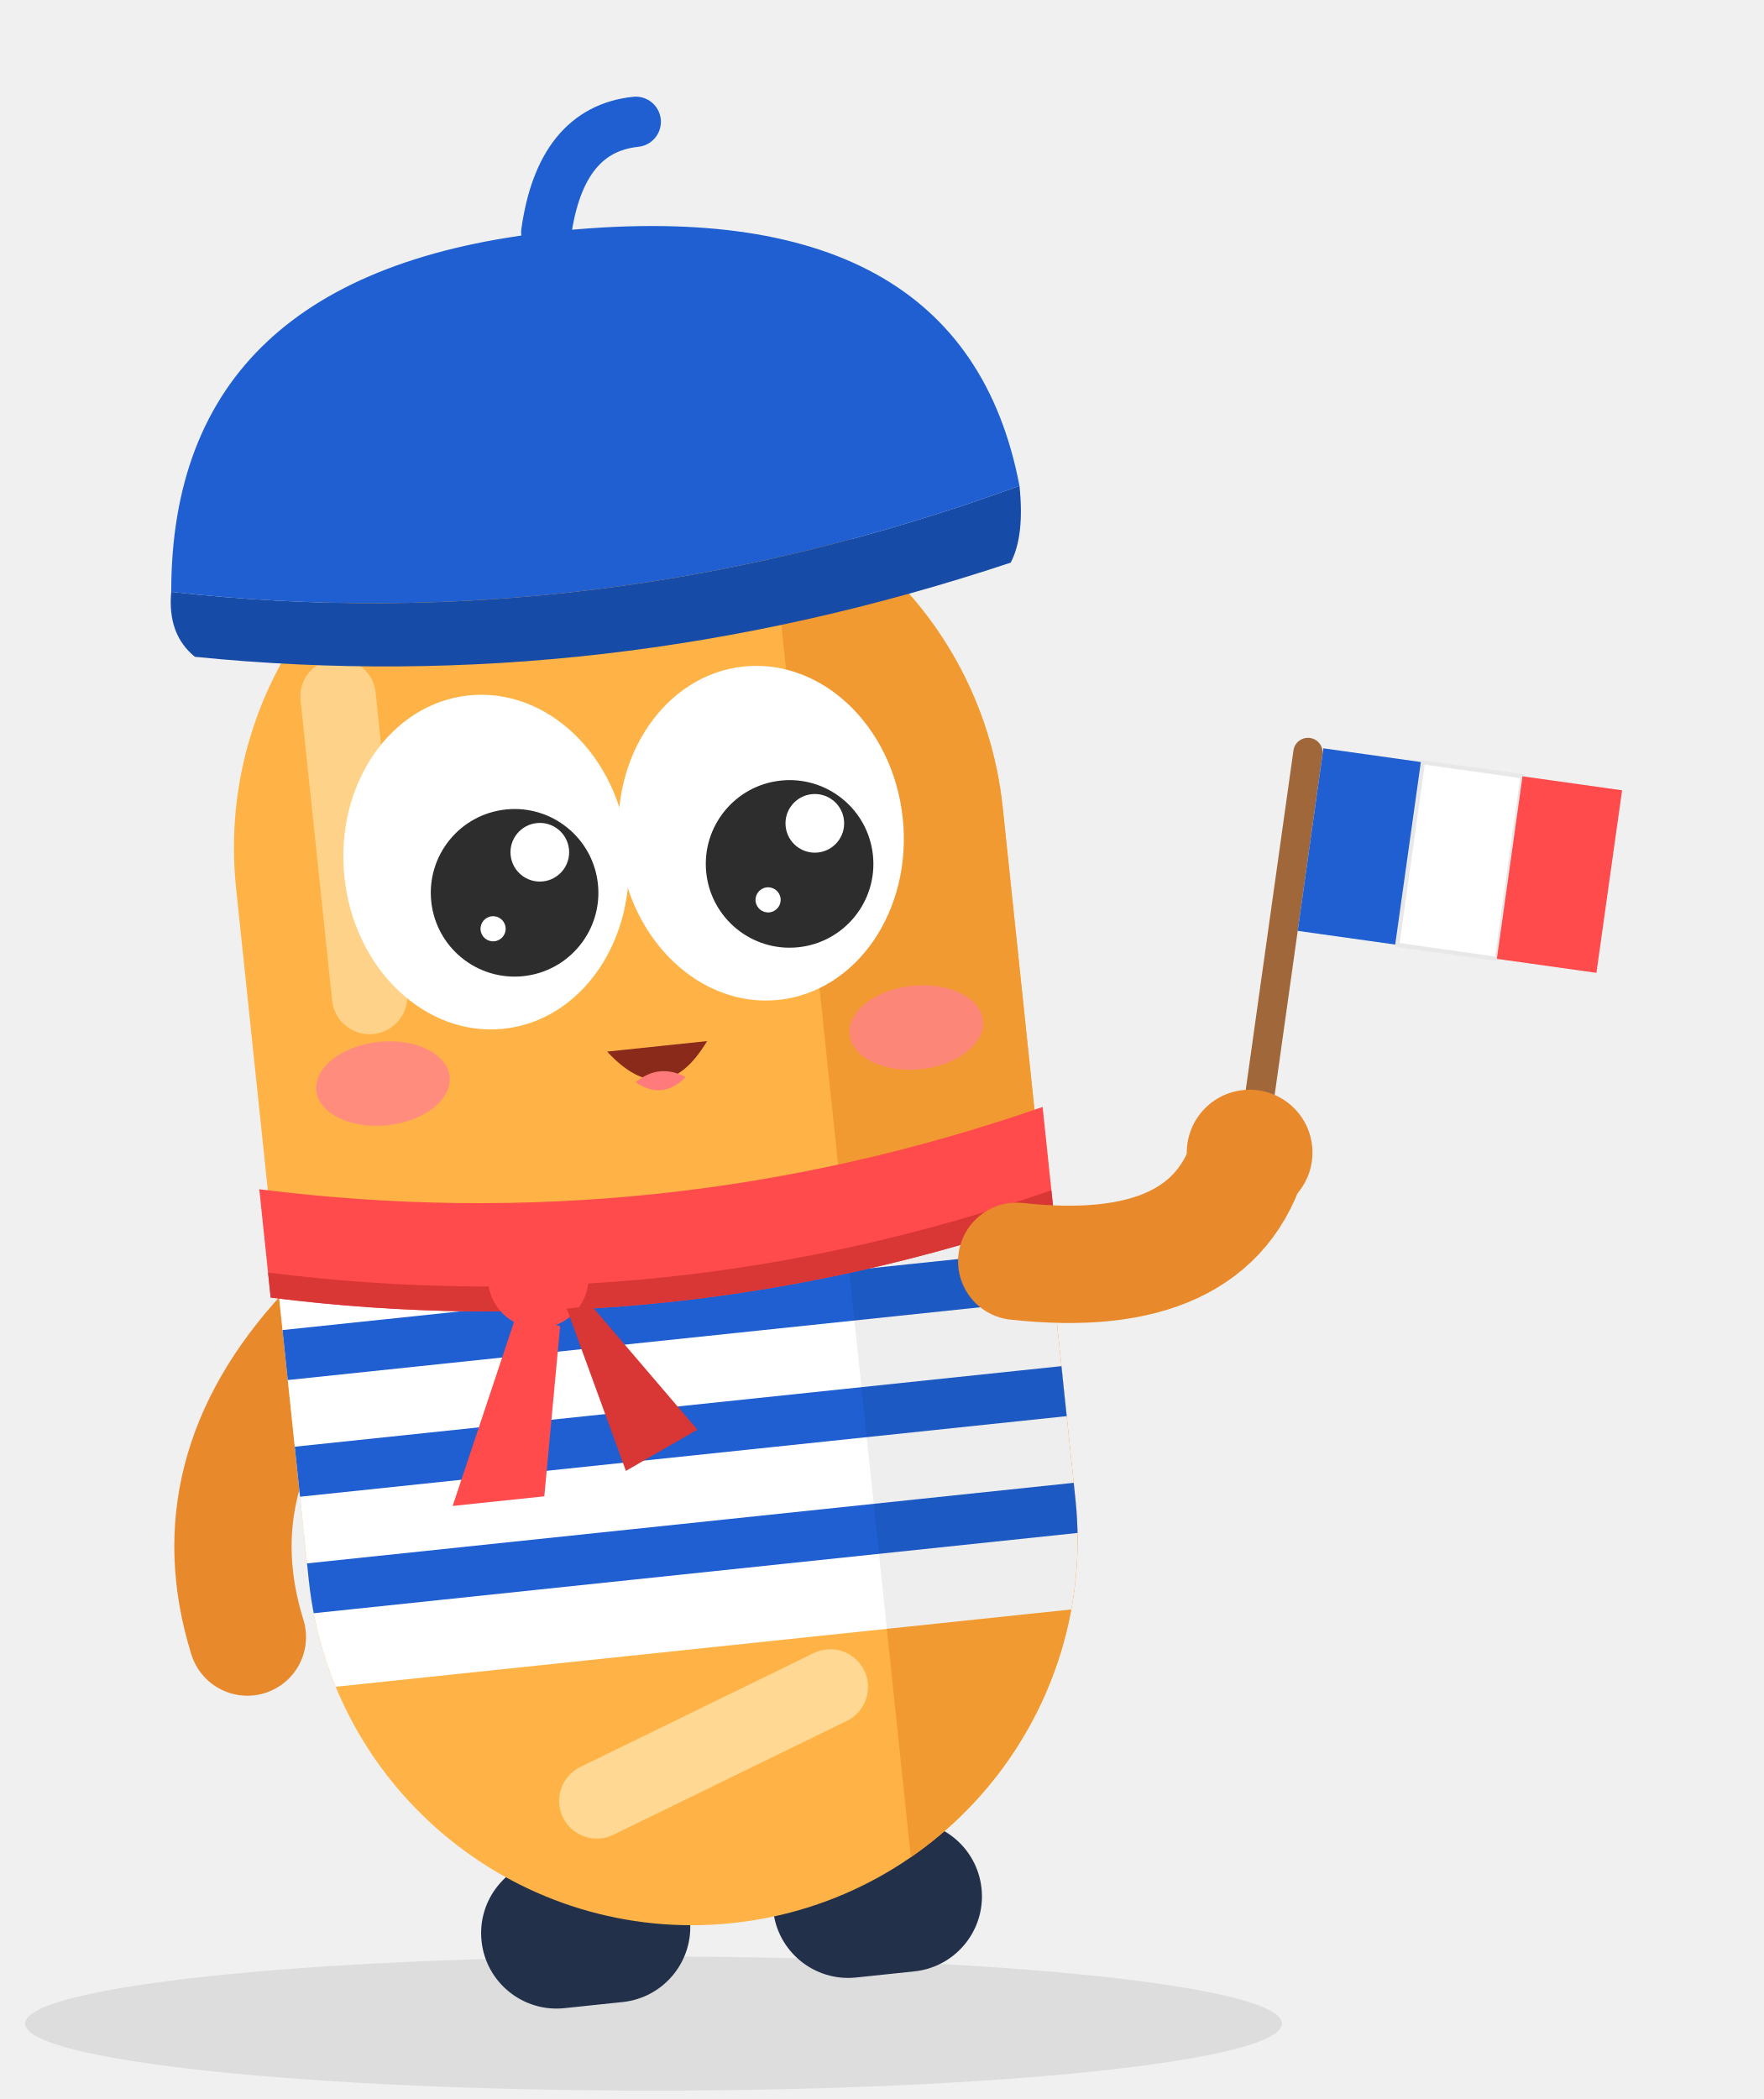
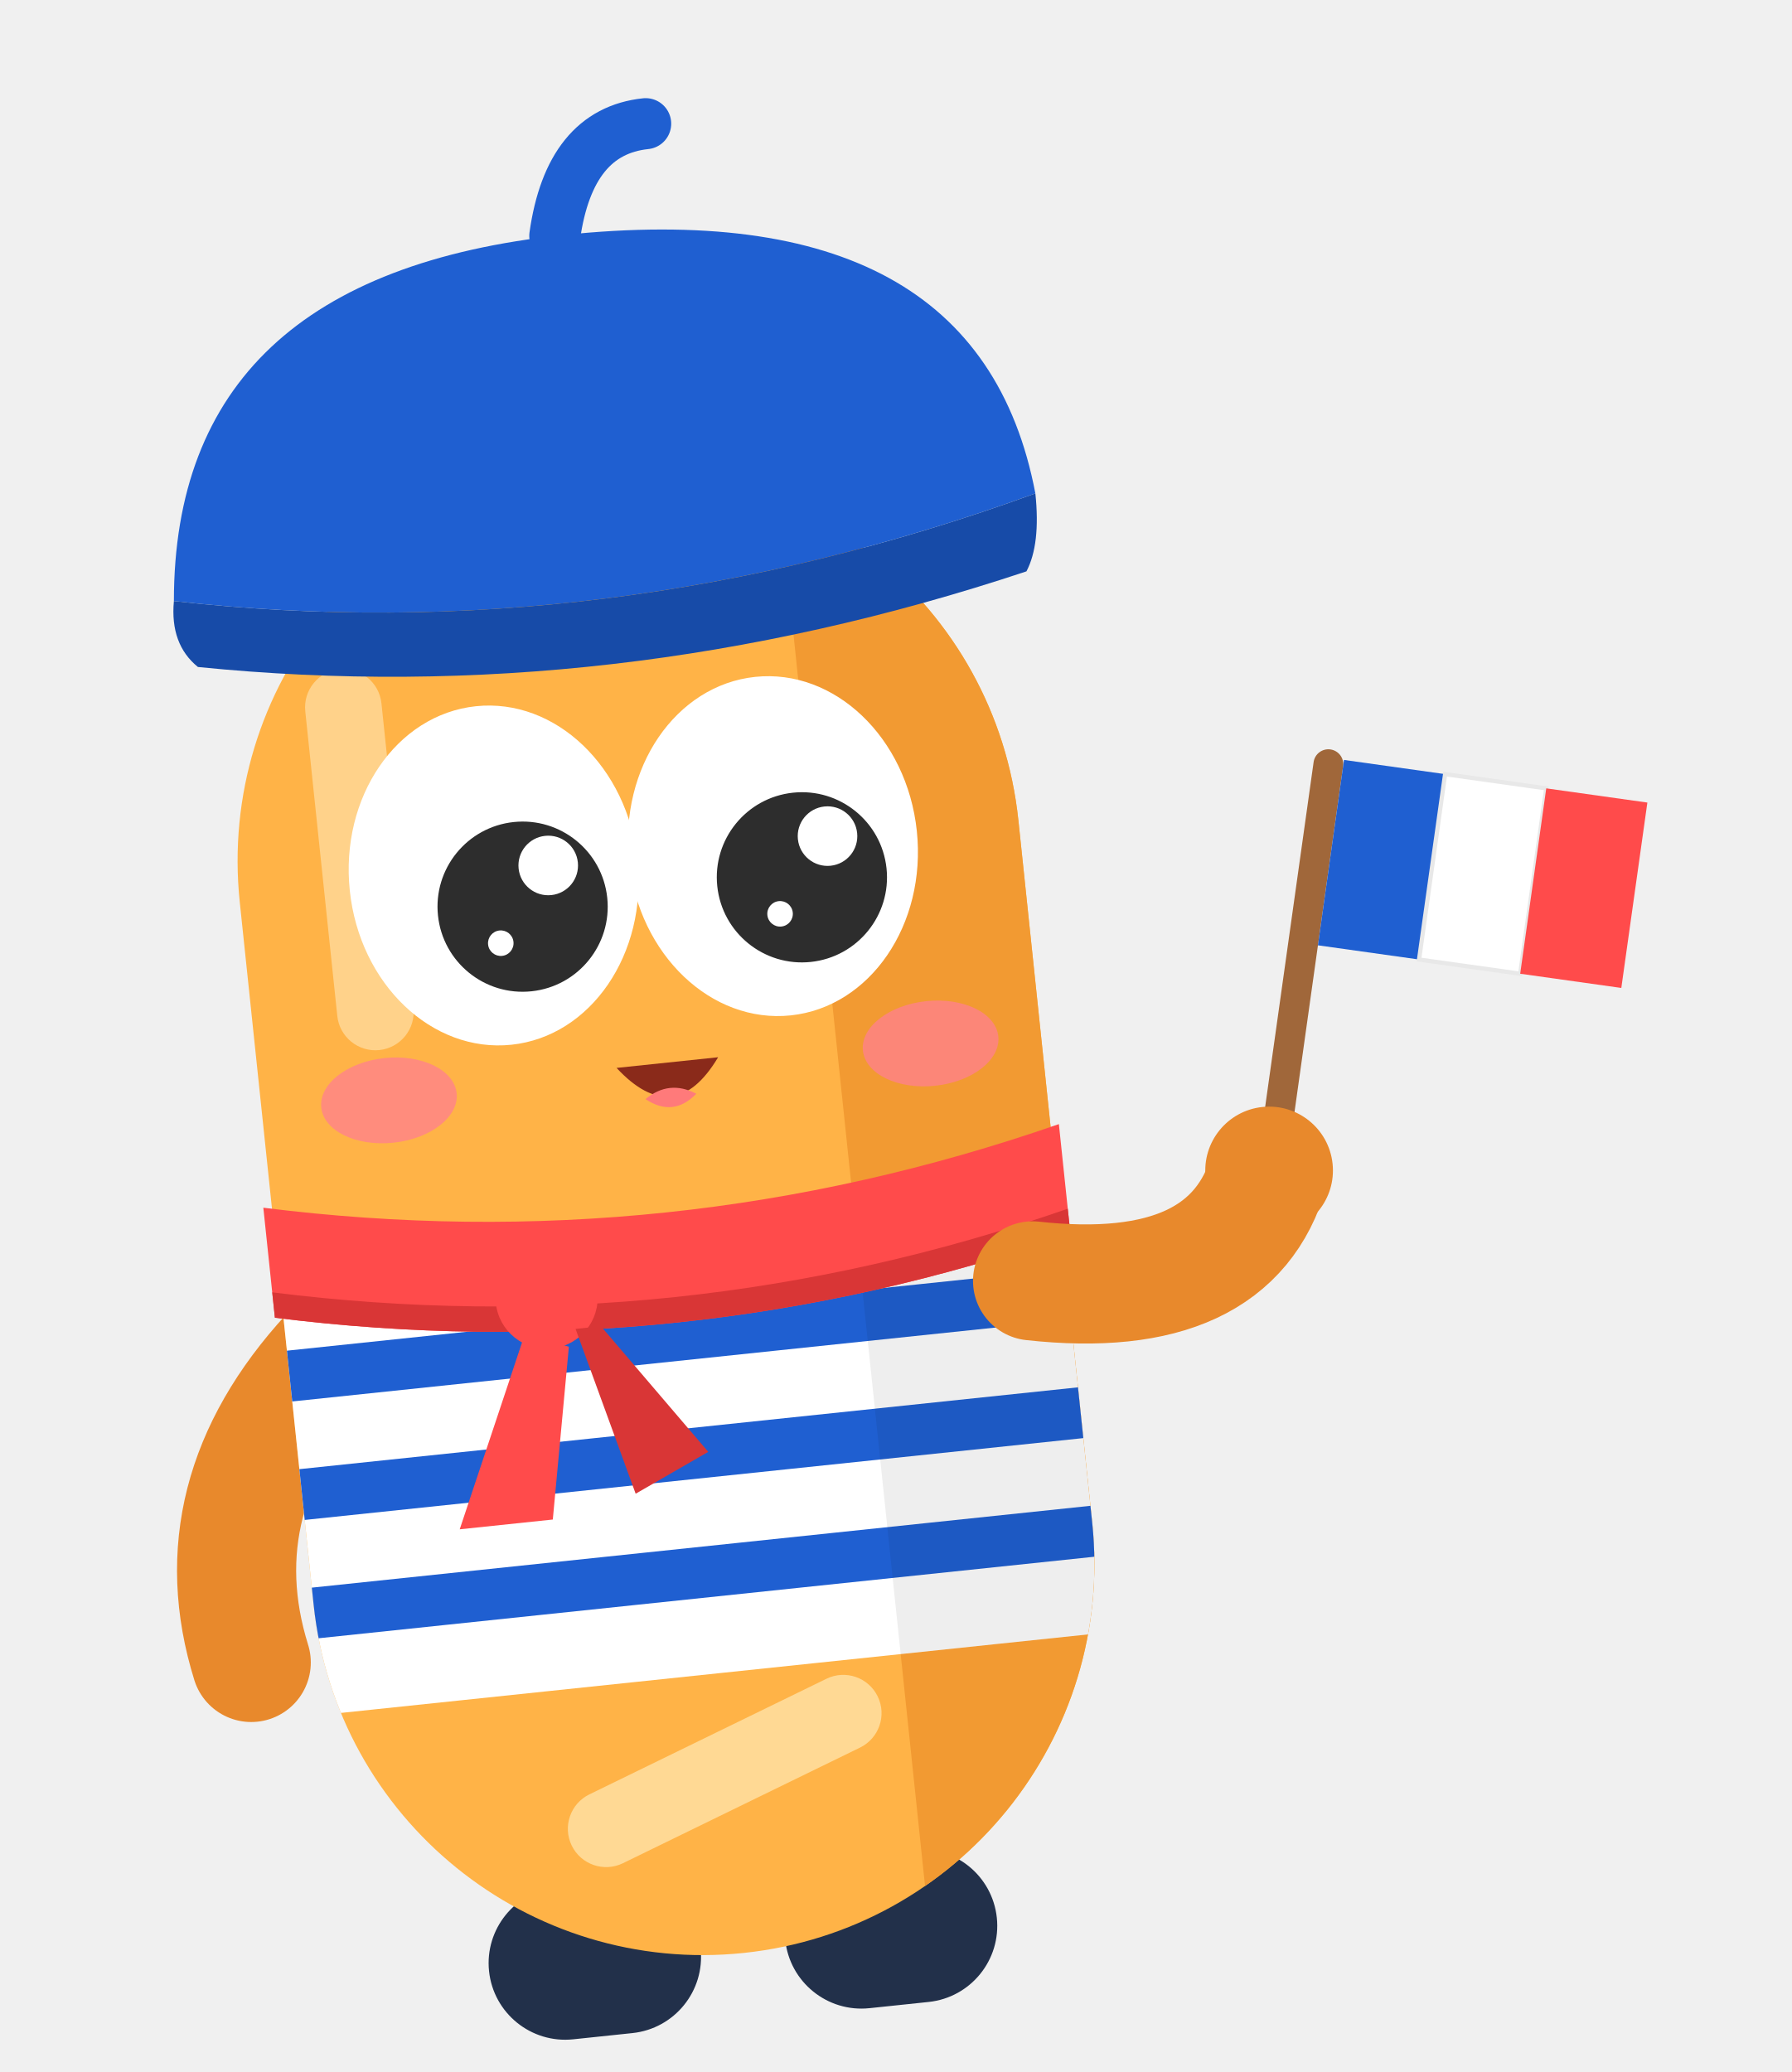
- <svg xmlns="http://www.w3.org/2000/svg" viewBox="144 65 421 501" width="421" height="501">
-   <ellipse cx="300" cy="548" rx="150" ry="16" fill="#000" opacity=".08" />
+ <svg xmlns="http://www.w3.org/2000/svg" viewBox="144 65 421 487" width="421" height="487">
  <g transform="translate(300 345) scale(1) rotate(-6)">
    <defs>
      <clipPath id="b21">
        <rect x="-92" y="-170" width="184" height="350" rx="92" />
      </clipPath>
    </defs>
    <rect x="-60" y="160" width="50" height="36" rx="18" fill="#22304a" />
    <rect x="10" y="160" width="50" height="36" rx="18" fill="#22304a" />
    <path d="M-82 30 Q-116 60 -108 100" fill="none" stroke="#e8892c" stroke-width="28" stroke-linecap="round" />
    <g clip-path="url(#b21)">
      <rect x="-92" y="-170" width="184" height="350" fill="#ffb347" />
      <rect x="44" y="-170" width="60" height="350" fill="#f29a32" />
      <rect x="-72" y="-130" width="18" height="90" rx="9" fill="#ffd28a" />
      <rect x="-92" y="10" width="184" height="104" fill="#ffffff" />
      <rect x="-92" y="28" width="184" height="12" fill="#1f5fd1" />
      <rect x="-92" y="56" width="184" height="12" fill="#1f5fd1" />
      <rect x="-92" y="84" width="184" height="12" fill="#1f5fd1" />
      <rect x="44" y="10" width="60" height="104" fill="#000" opacity=".07" />
      <rect x="-40" y="128" width="80" height="18" rx="9" fill="#ffd994" transform="rotate(-20 0 137)" />
    </g>
    <ellipse cx="-32" cy="-78" rx="34" ry="40" fill="#ffffff" />
    <ellipse cx="34" cy="-78" rx="34" ry="40" fill="#ffffff" />
    <circle cx="-26" cy="-70" r="20" fill="#2d2d2d" />
    <circle cx="40" cy="-70" r="20" fill="#2d2d2d" />
    <circle cx="-19" cy="-79" r="7" fill="#ffffff" />
    <circle cx="47" cy="-79" r="7" fill="#ffffff" />
    <circle cx="-32" cy="-62" r="3" fill="#ffffff" />
    <circle cx="34" cy="-62" r="3" fill="#ffffff" />
    <ellipse cx="-62" cy="-28" rx="16" ry="10" fill="#ff7f8f" opacity=".75" />
    <ellipse cx="66" cy="-28" rx="16" ry="10" fill="#ff7f8f" opacity=".75" />
    <path d="M-8 -30 Q4 -14 16 -30 Z" fill="#8a2a1a" />
    <path d="M-2 -22 Q4 -17 10 -22 Q4 -26 -2 -22 Z" fill="#ff7a7a" />
    <path d="M-94 -6 Q0 16 94 -6 V20 Q0 42 -94 20 Z" fill="#ff4b4b" />
    <path d="M-94 14 Q0 36 94 14 V20 Q0 42 -94 20 Z" fill="#d93636" />
    <circle cx="-30" cy="22" r="12" fill="#ff4b4b" />
    <path d="M-36 30 L-56 74 L-34 74 L-26 34 Z" fill="#ff4b4b" />
    <path d="M-24 30 L-14 70 L4 62 L-18 30 Z" fill="#d93636" />
    <path d="M-100 -150 Q-92 -226 0 -226 Q98 -226 104 -154 Q0 -128 -100 -150 Z" fill="#1f5fd1" />
    <path d="M-100 -150 Q0 -128 104 -154 Q104 -142 100 -136 Q0 -114 -96 -134 Q-102 -140 -100 -150 Z" fill="#174ba8" />
    <path d="M-2 -226 Q4 -250 22 -250" fill="none" stroke="#1f5fd1" stroke-width="12" stroke-linecap="round" />
    <path d="M84 30 Q130 40 142 10" fill="none" stroke="#e8892c" stroke-width="28" stroke-linecap="round" />
    <g transform="translate(142 10)">
      <g transform="rotate(14)">
        <rect x="-3" y="-100" width="7" height="110" rx="3.5" fill="#a0673a" />
        <rect x="4" y="-98" width="24" height="44" fill="#1f5fd1" />
        <rect x="28" y="-98" width="24" height="44" fill="#ffffff" stroke="#e8e8e8" />
        <rect x="52" y="-98" width="24" height="44" fill="#ff4b4b" />
      </g>
    </g>
    <circle cx="142" cy="10" r="15" fill="#e8892c" />
  </g>
</svg>
